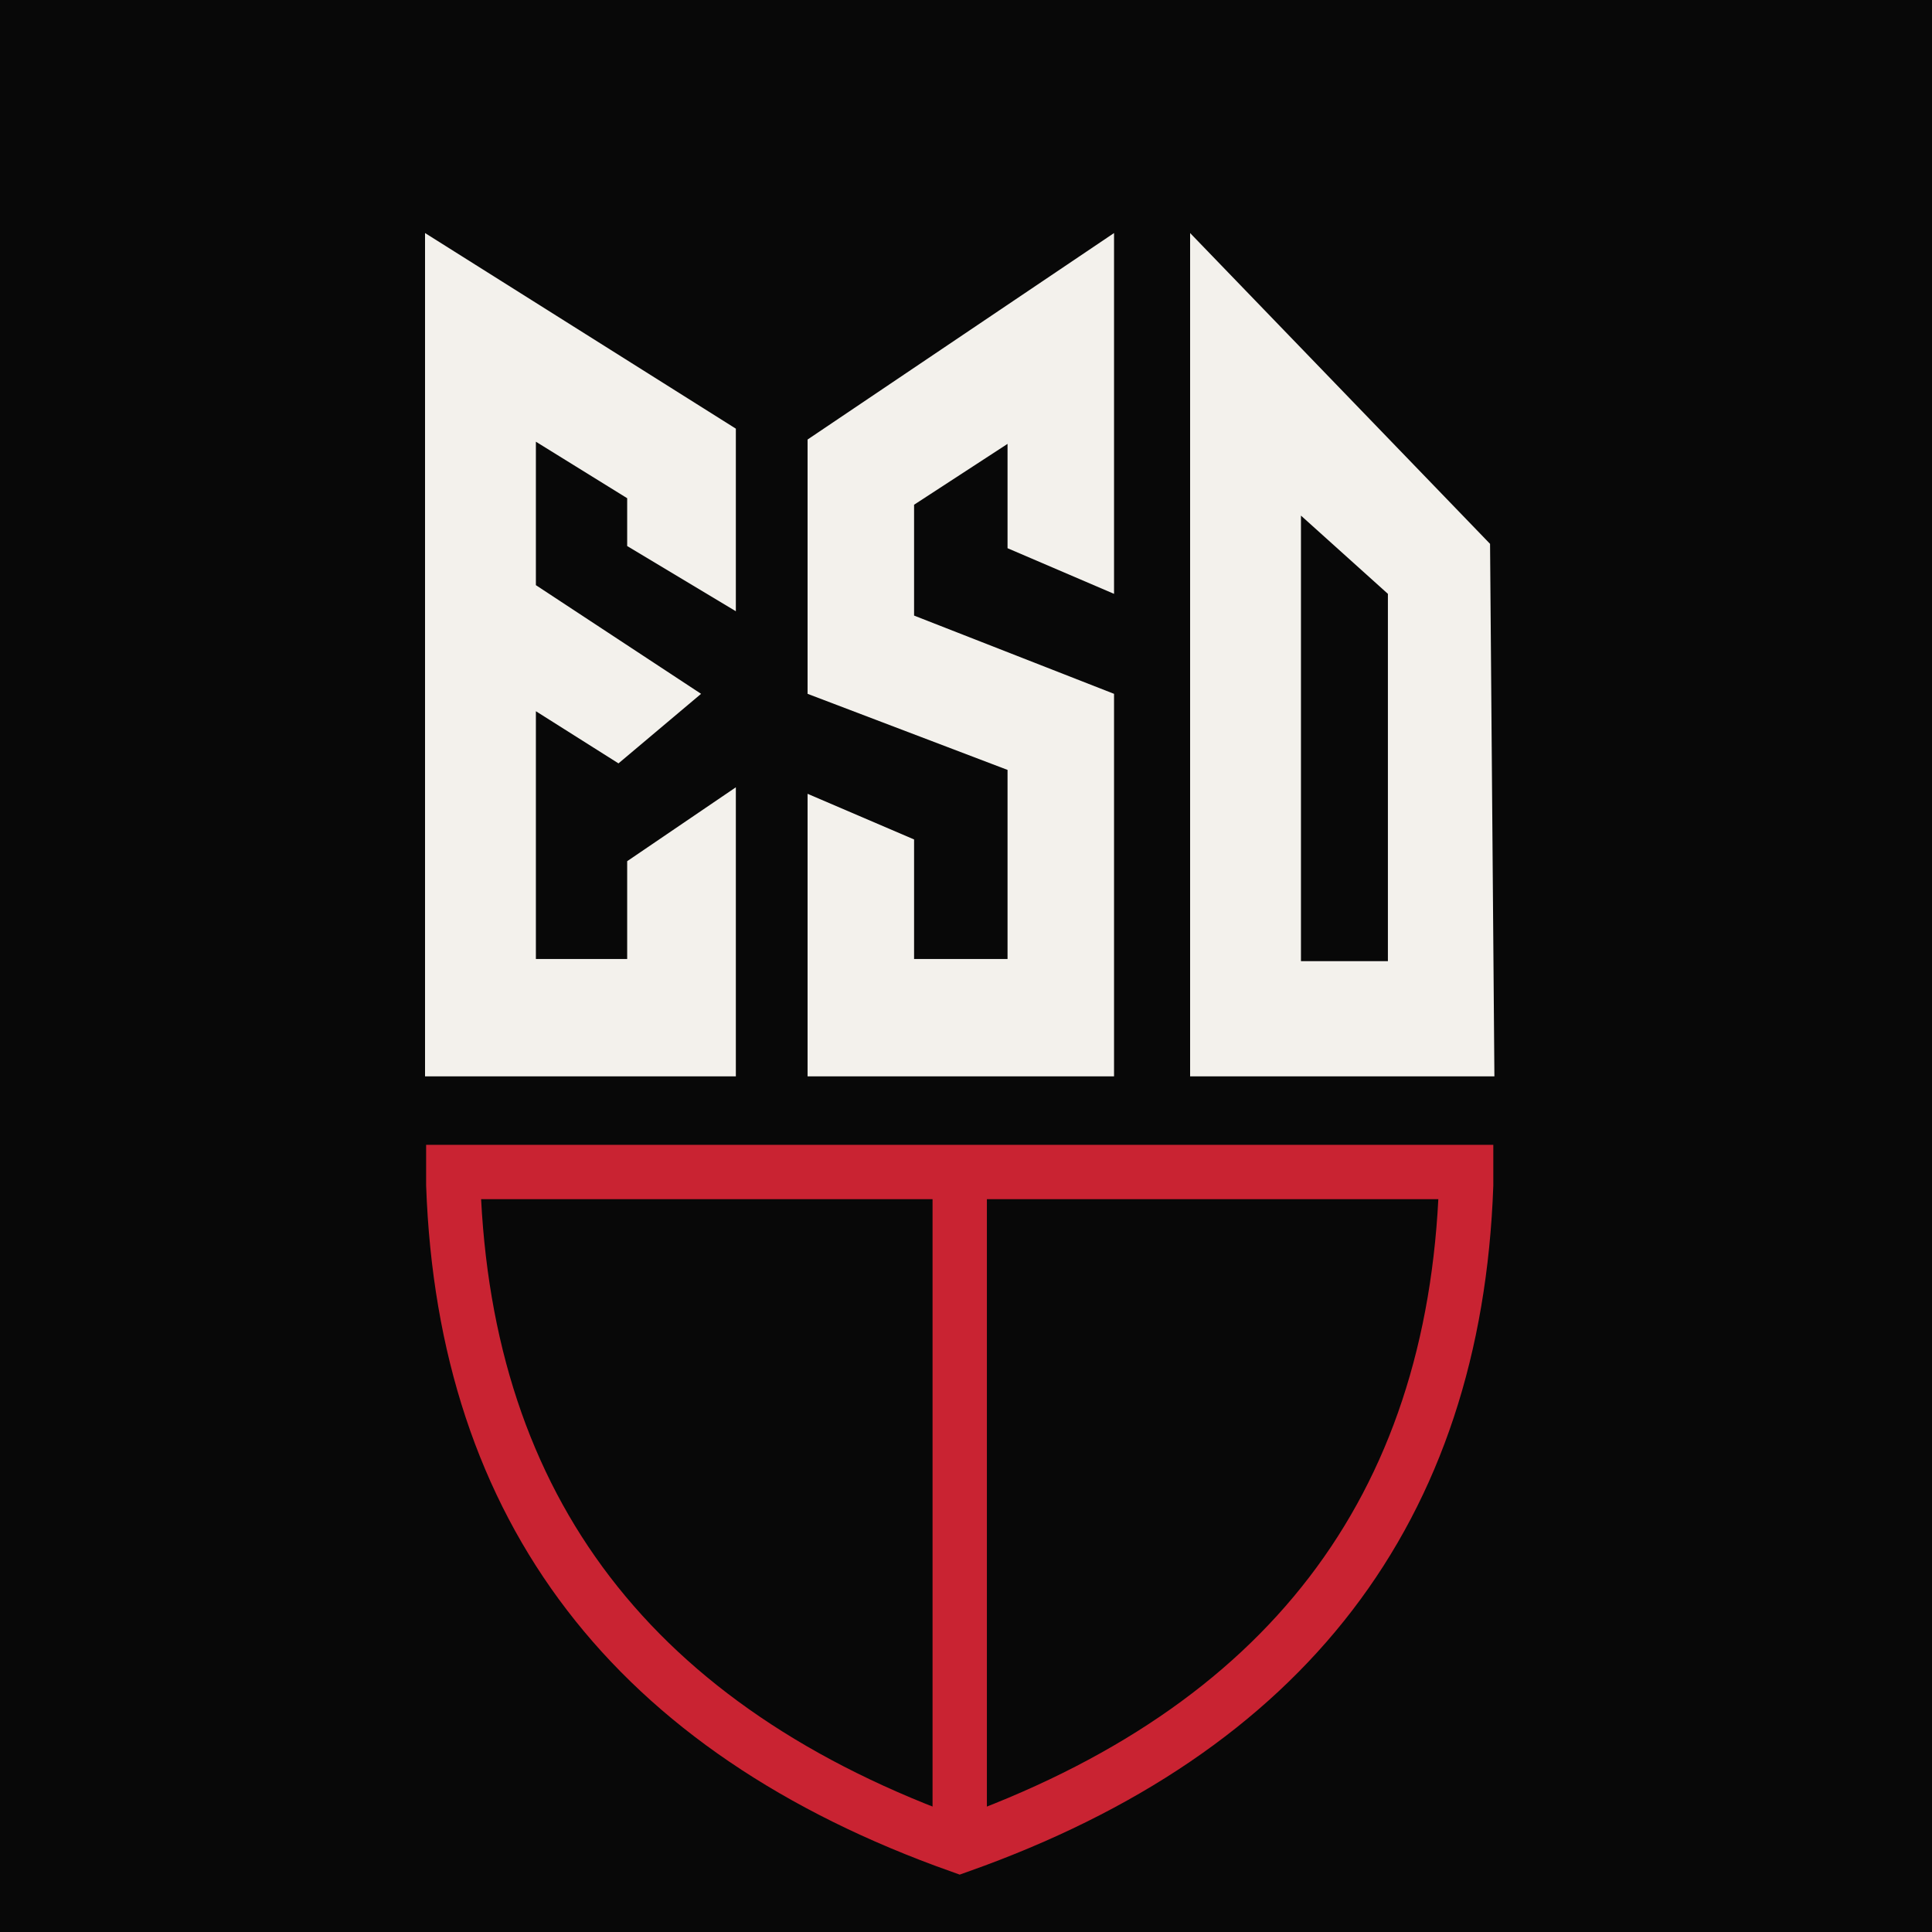
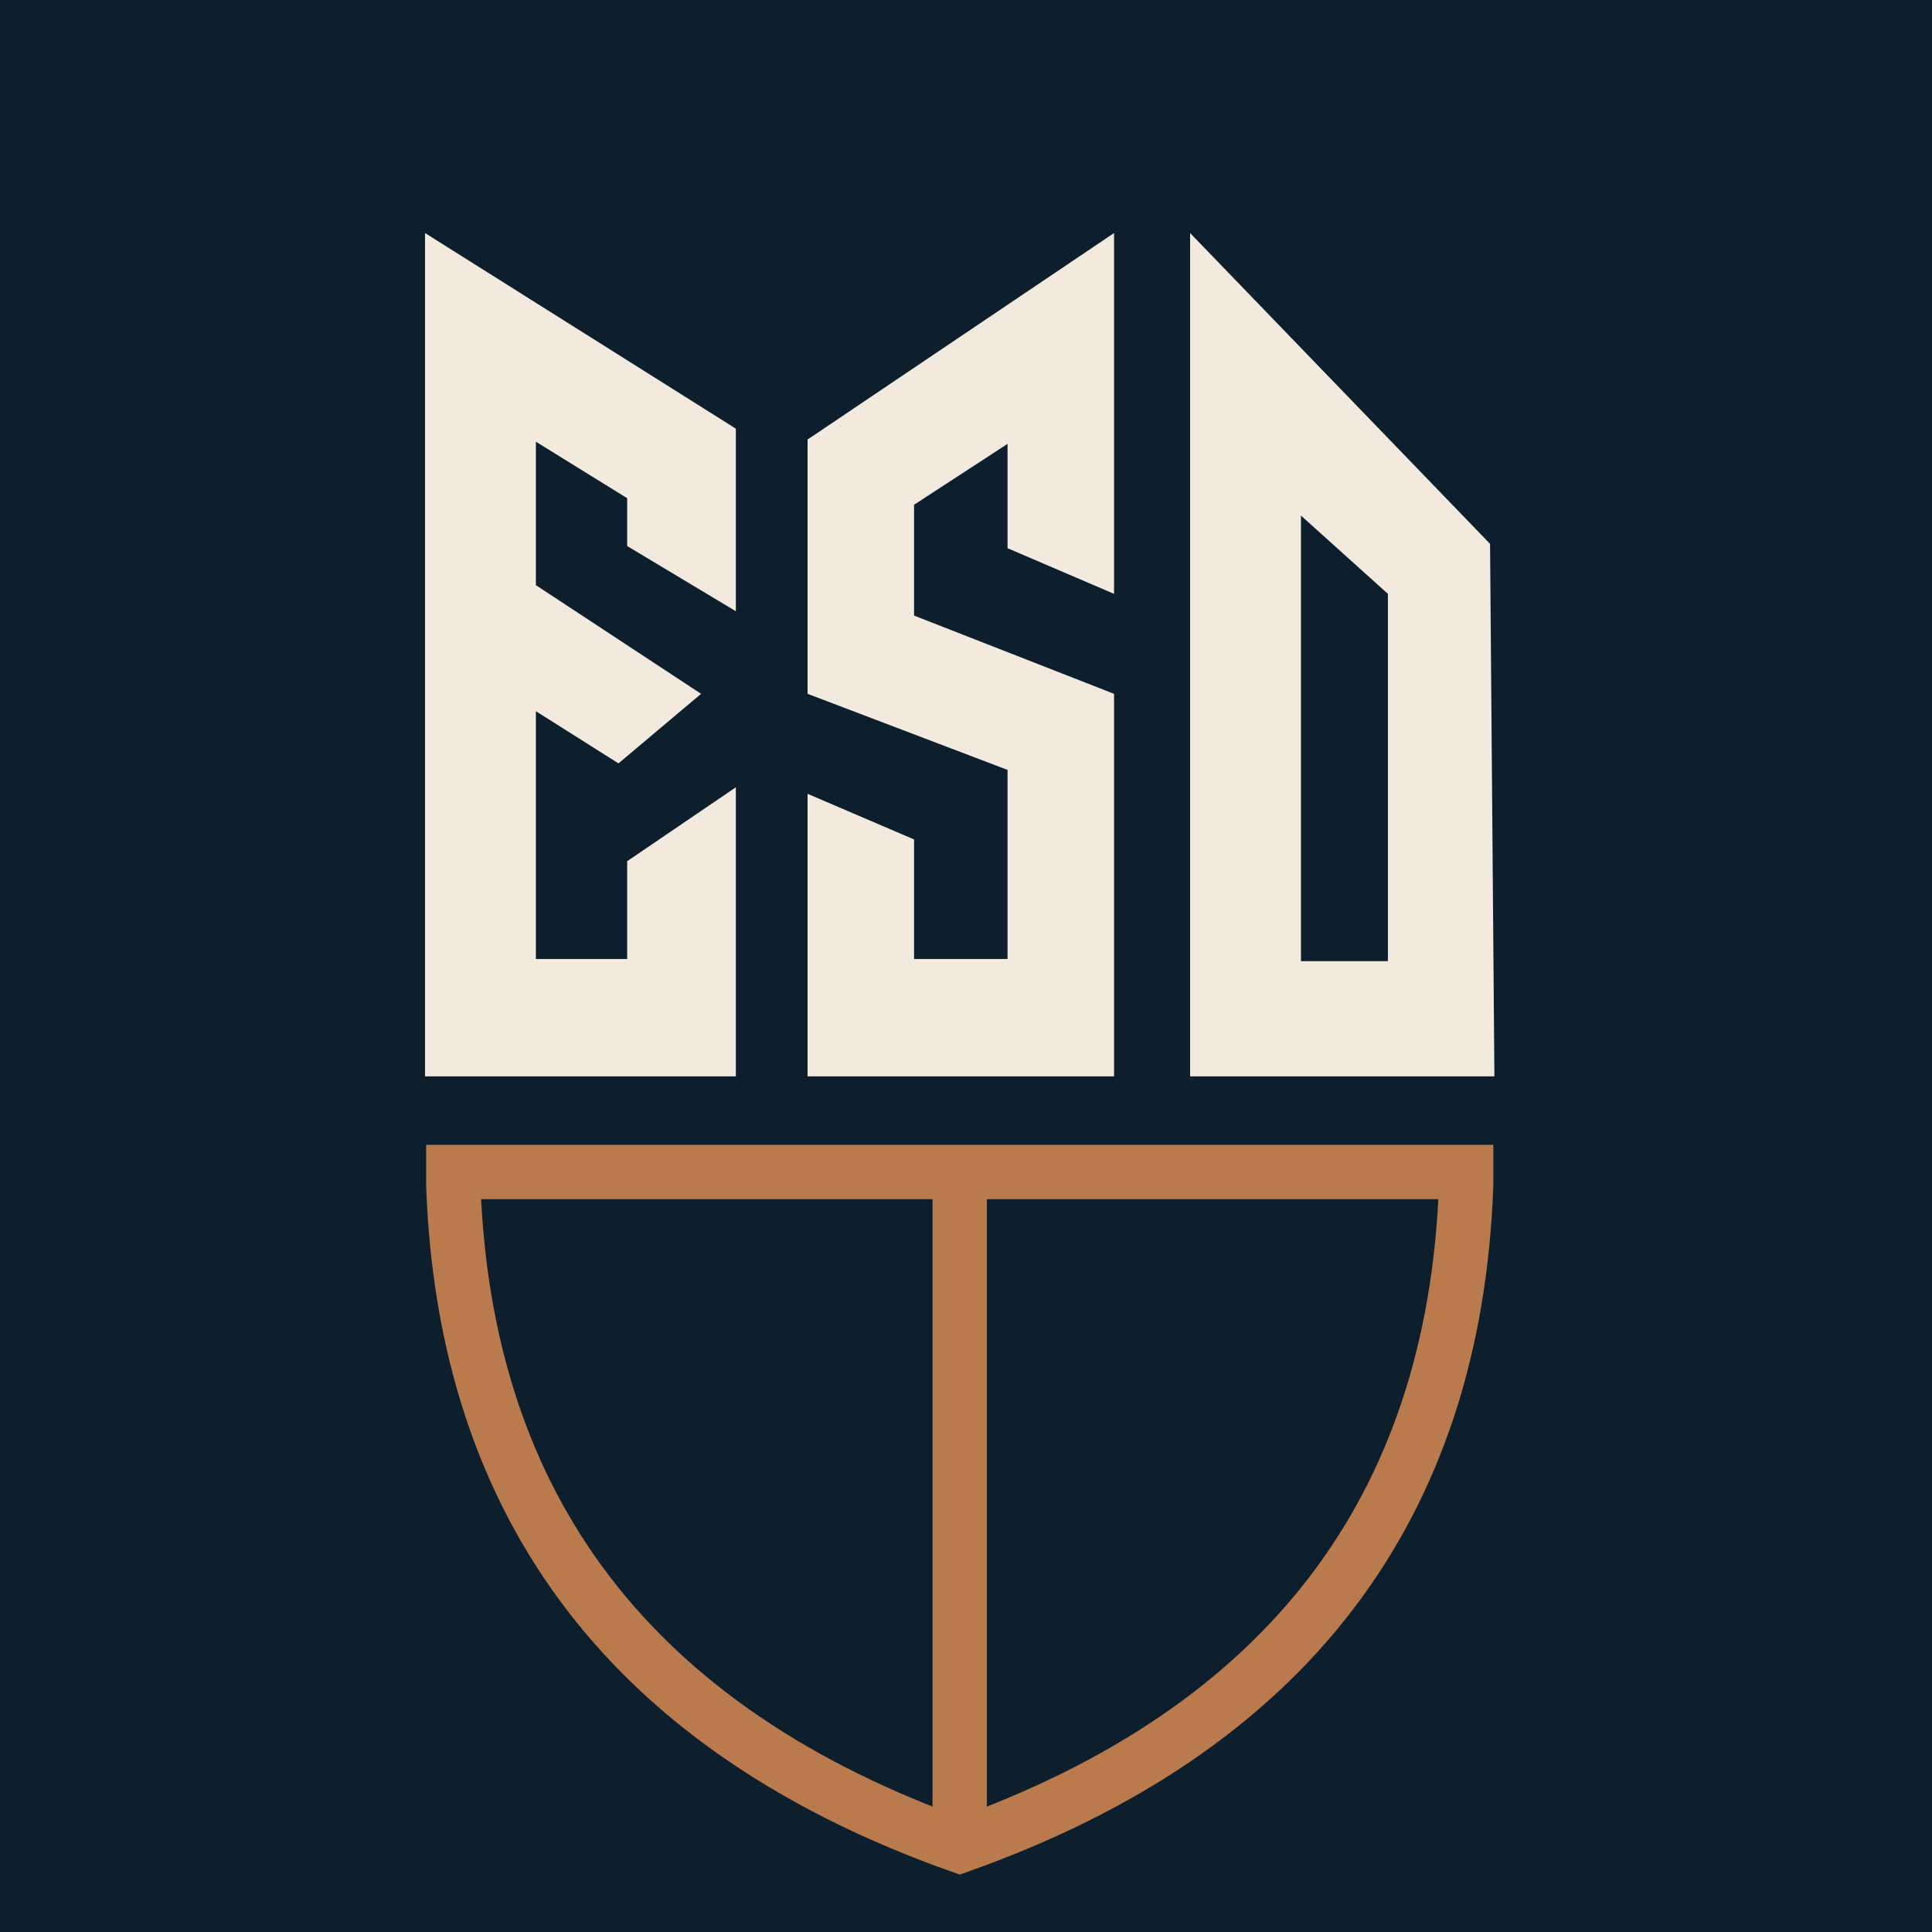
<svg xmlns="http://www.w3.org/2000/svg" viewBox="0 0 64 64">
-   <rect width="64" height="64" fill="#080808" />
+   <rect width="64" height="64" fill="#0d1e2c" />
  <g transform="translate(13 7) scale(0.072)">
-     <g fill="#f3f1ec">
+     <g fill="#f2e9df">
      <path d="M15,10 L158,100 V184 L108,154 V132 L66,106 V172 L142,222 L104,254 L66,230 V344 H108 V299 L158,265 V398 H15 Z" />
      <path d="M191,105 L332,10 V176 L283,155 V107 L240,135 V186 L332,222 V398 H191 V268 L240,289 V344 H283 V257 L191,222 Z" />
      <path fill-rule="evenodd" d="M367,10 L505,153 L507,398 H367 Z M418,140 L458,176 V345 H418 Z" />
    </g>
-     <g fill="none" stroke="#c92332" stroke-width="25">
+     <g fill="none" stroke="#b97a4e" stroke-width="25">
      <path d="M28,442 H494 V448 Q486,672 261,752 Q36,672 28,448 Z" />
      <path d="M261,442 V752" />
    </g>
  </g>
</svg>
